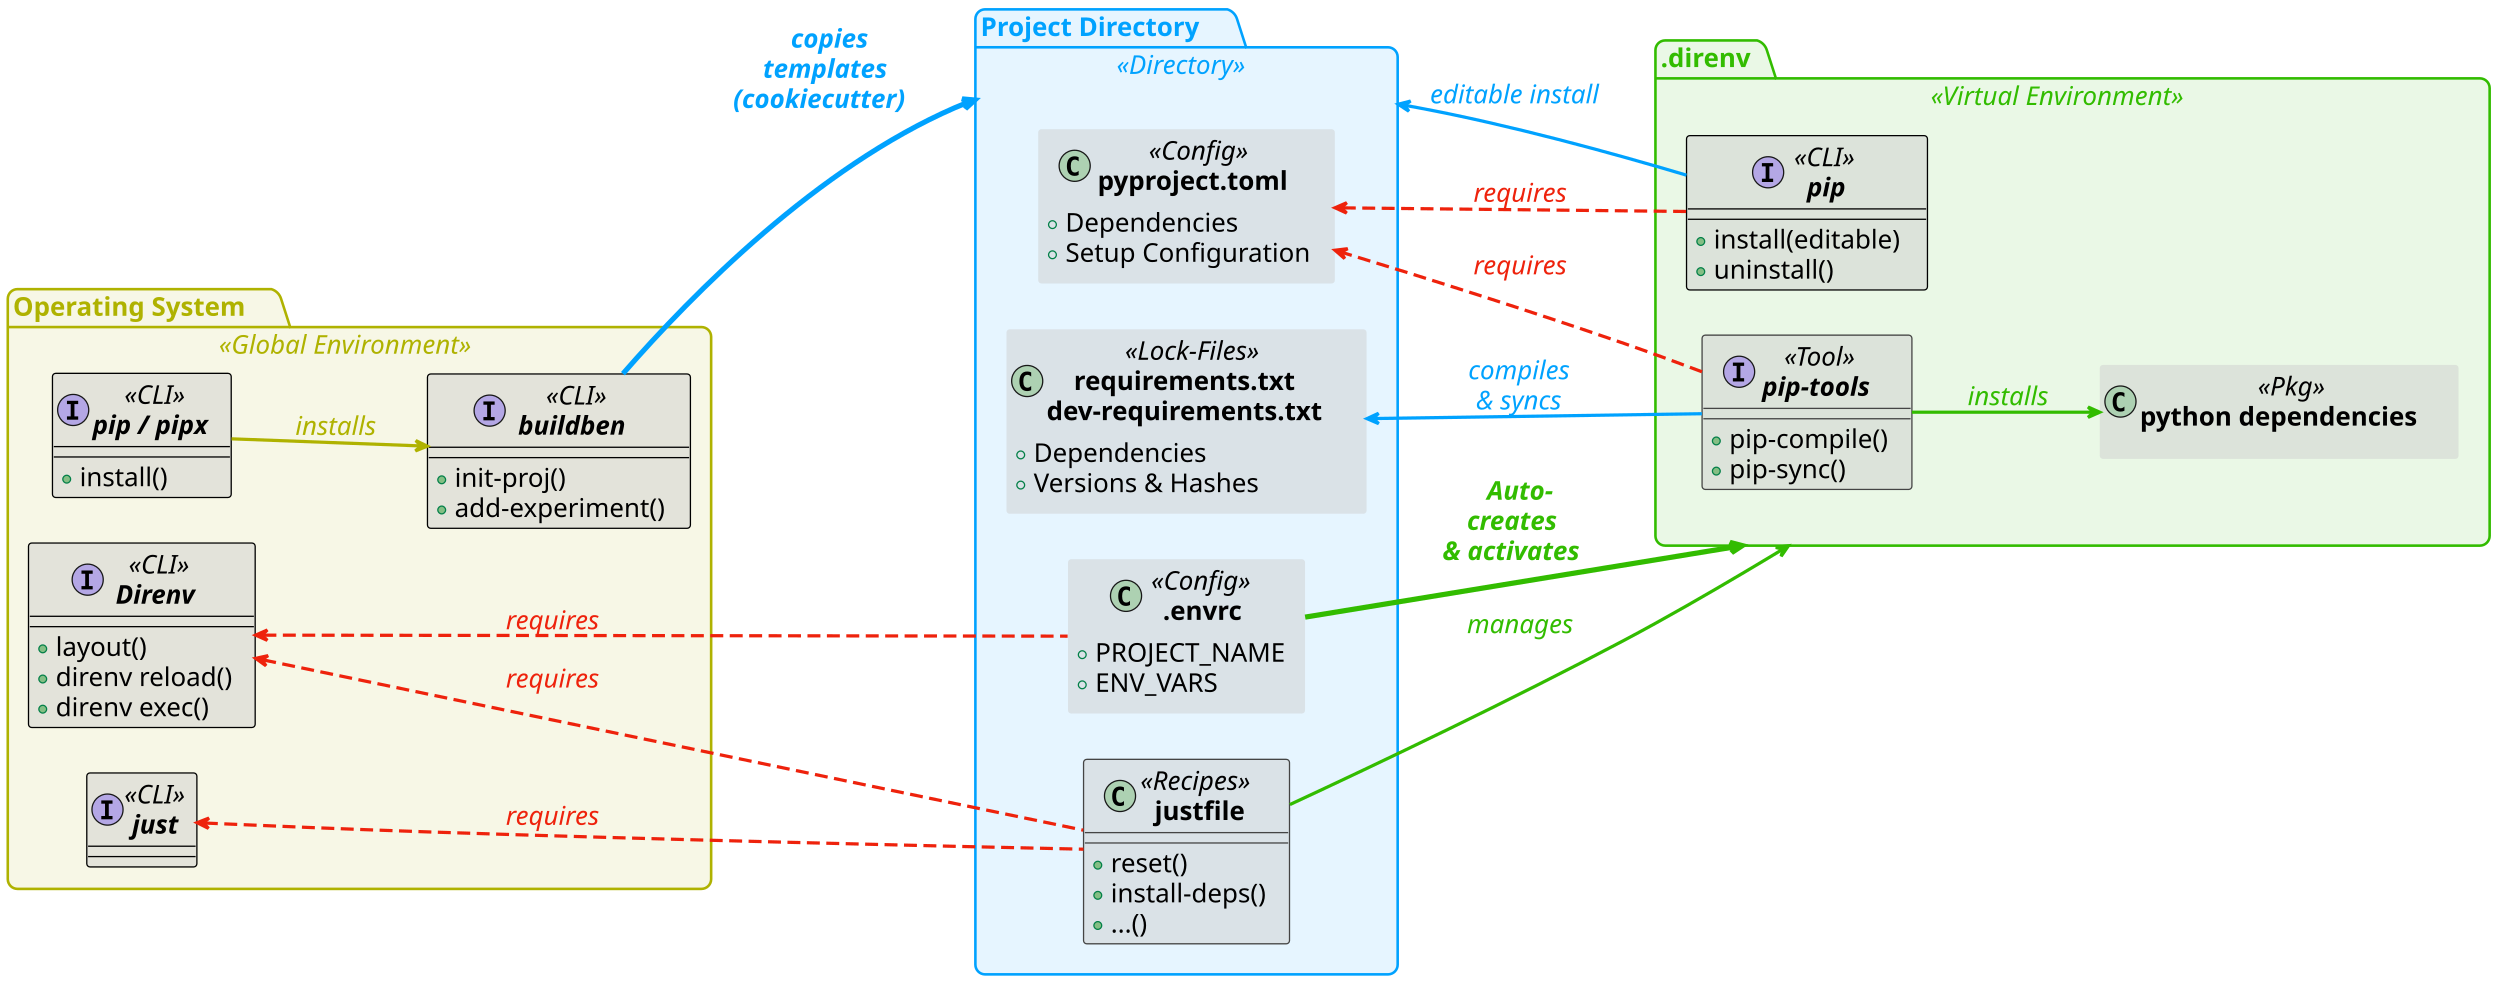
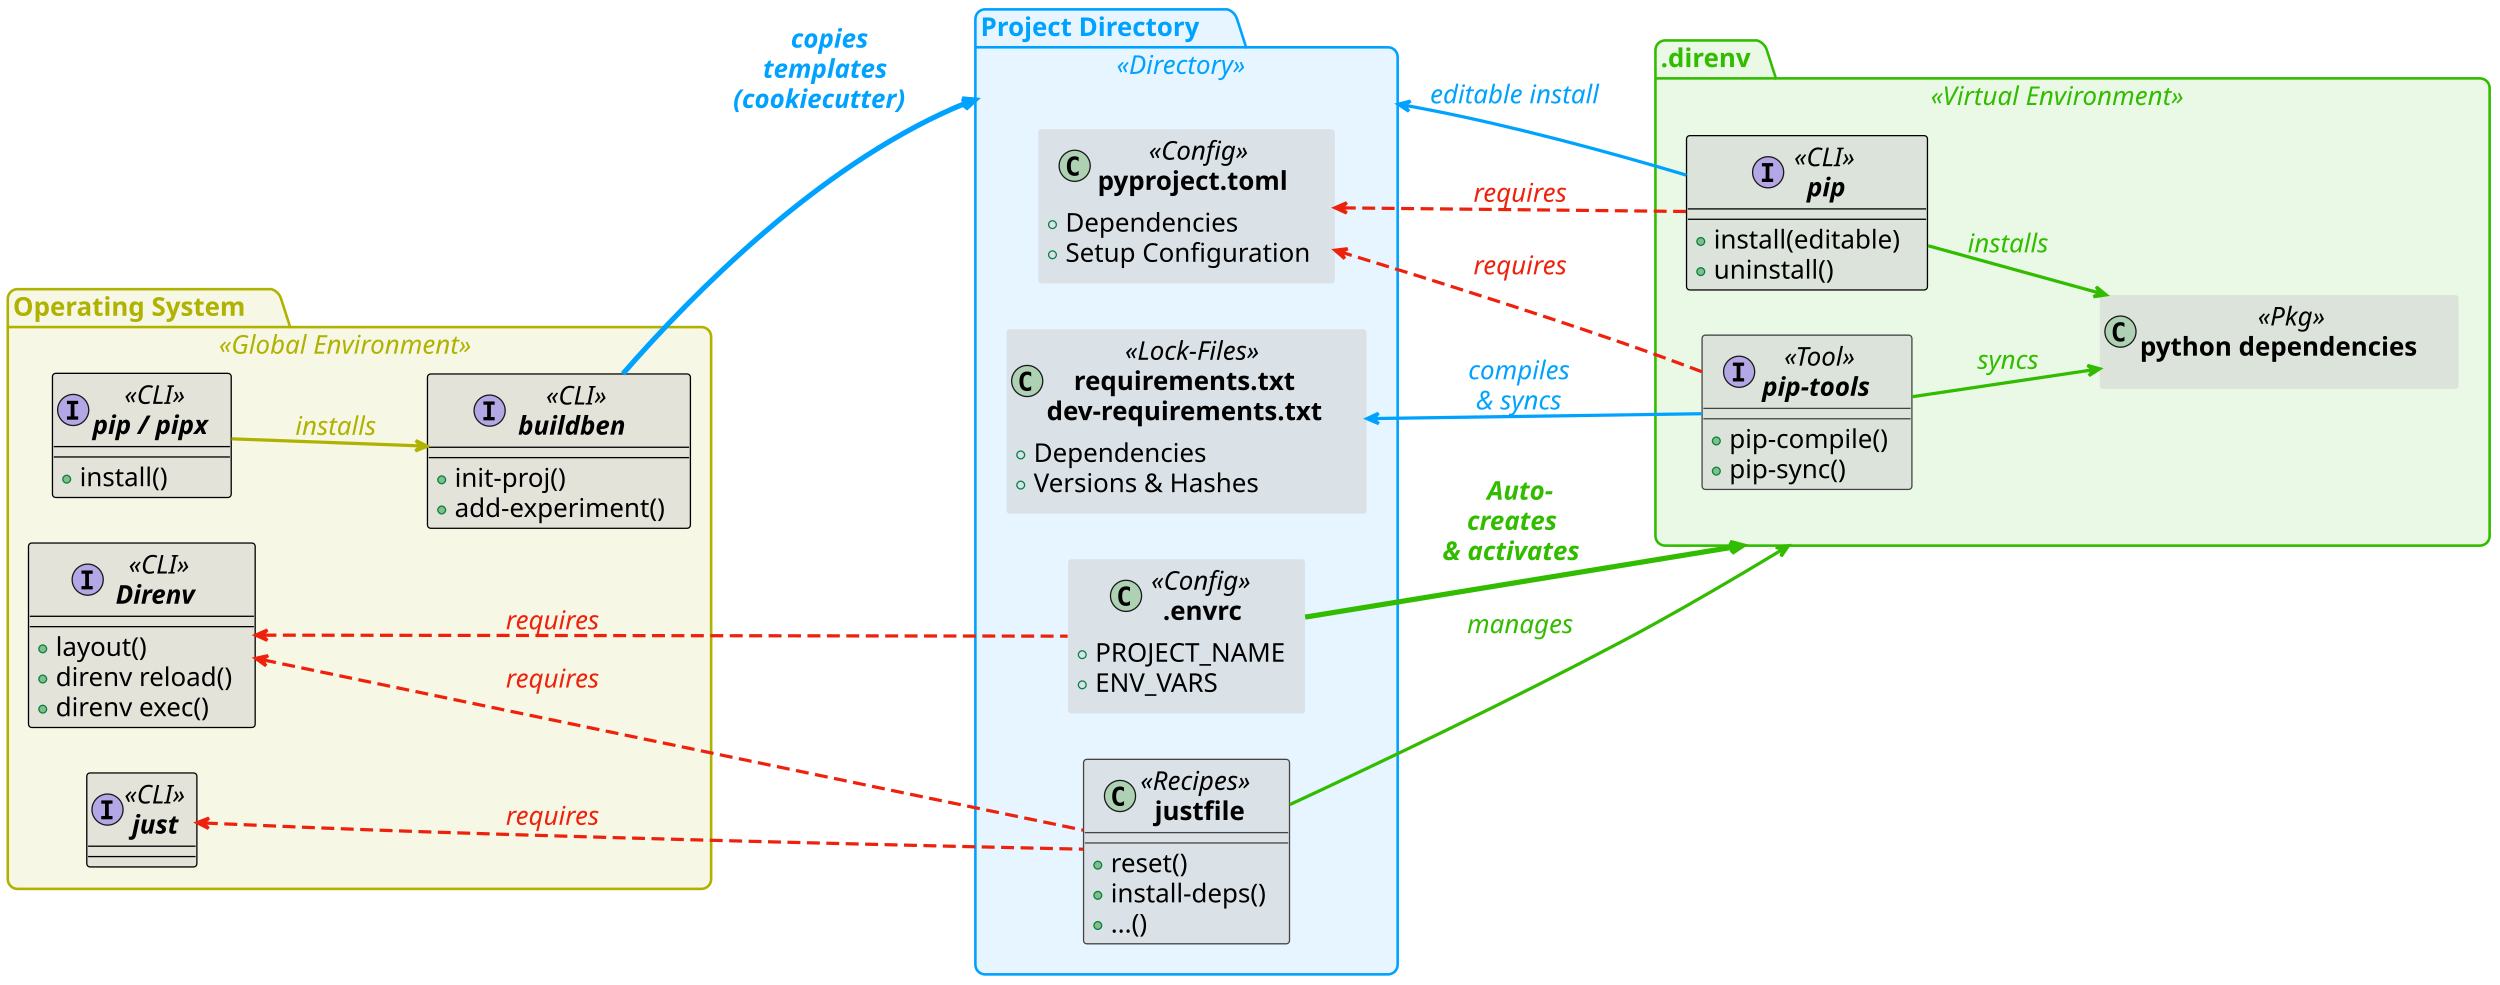
<svg xmlns="http://www.w3.org/2000/svg" contentStyleType="text/css" height="760px" preserveAspectRatio="none" style="width:1930px;height:760px;" version="1.1" viewBox="0 0 1930 760" width="1930px" zoomAndPan="magnify">
  <defs />
  <g>
    <g id="cluster_GE">
      <path d="M13.5,223.217 L209.5,223.217 A11.25,11.25 0 0 1 217,230.717 L224,252.498 L541.5,252.498 A7.5,7.5 0 0 1 549,259.998 L549,678.717 A7.5,7.5 0 0 1 541.5,686.217 L13.5,686.217 A7.5,7.5 0 0 1 6,678.717 L6,230.717 A7.5,7.5 0 0 1 13.5,223.217 " fill="#AFB200" fill-opacity="0.098" style="stroke:#AFB200;stroke-width:2.0;" />
      <line style="stroke:#AFB200;stroke-width:2.0;" x1="6" x2="224" y1="252.498" y2="252.498" />
      <text fill="#AFB200" font-family="sans-serif" font-size="20" font-weight="bold" lengthAdjust="spacing" textLength="205" x="10" y="243.781">Operating System</text>
      <text fill="#AFB200" font-family="sans-serif" font-size="20" font-style="italic" lengthAdjust="spacing" textLength="225" x="169" y="273.062">«Global Environment»</text>
    </g>
    <g id="cluster_PDIR">
      <path d="M760.5,7.217 L947.5,7.217 A11.25,11.25 0 0 1 955,14.717 L962,36.498 L1071.5,36.498 A7.5,7.5 0 0 1 1079,43.998 L1079,744.717 A7.5,7.5 0 0 1 1071.5,752.217 L760.5,752.217 A7.5,7.5 0 0 1 753,744.717 L753,14.717 A7.5,7.5 0 0 1 760.5,7.217 " fill="#00A2FF" fill-opacity="0.098" style="stroke:#00A2FF;stroke-width:2.0;" />
      <line style="stroke:#00A2FF;stroke-width:2.0;" x1="753" x2="962" y1="36.498" y2="36.498" />
      <text fill="#00A2FF" font-family="sans-serif" font-size="20" font-weight="bold" lengthAdjust="spacing" textLength="196" x="757" y="27.781">Project Directory</text>
      <text fill="#00A2FF" font-family="sans-serif" font-size="20" font-style="italic" lengthAdjust="spacing" textLength="116" x="862" y="57.062">«Directory»</text>
    </g>
    <g id="cluster_VENV">
      <path d="M1285.5,31.217 L1356.5,31.217 A11.25,11.25 0 0 1 1364,38.717 L1371,60.498 L1914.5,60.498 A7.5,7.5 0 0 1 1922,67.998 L1922,413.717 A7.5,7.5 0 0 1 1914.5,421.217 L1285.5,421.217 A7.5,7.5 0 0 1 1278,413.717 L1278,38.717 A7.5,7.5 0 0 1 1285.5,31.217 " fill="#32BC00" fill-opacity="0.098" style="stroke:#32BC00;stroke-width:2.0;" />
      <line style="stroke:#32BC00;stroke-width:2.0;" x1="1278" x2="1371" y1="60.498" y2="60.498" />
      <text fill="#32BC00" font-family="sans-serif" font-size="20" font-weight="bold" lengthAdjust="spacing" textLength="80" x="1282" y="51.781">.direnv</text>
      <text fill="#32BC00" font-family="sans-serif" font-size="20" font-style="italic" lengthAdjust="spacing" textLength="227" x="1490.5" y="81.062">«Virtual Environment»</text>
    </g>
    <g id="elem_B">
      <rect codeLine="57" fill="#CCCCCC" fill-opacity="0.467" height="119.125" id="B" rx="2.5" ry="2.5" style="stroke:#000000;stroke-width:1.0;" width="203" x="330" y="288.717" />
      <ellipse cx="378" cy="316.998" fill="#B4A7E5" rx="12" ry="12" style="stroke:#181818;stroke-width:1.0;" />
      <path d="M373.188,312.451 L373.188,309.92 L381.859,309.92 L381.859,312.451 L378.969,312.451 L378.969,321.951 L381.859,321.951 L381.859,324.498 L373.188,324.498 L373.188,321.951 L376.078,321.951 L376.078,312.451 L373.188,312.451 Z " fill="#000000" />
      <text fill="#000000" font-family="sans-serif" font-size="20" font-style="italic" lengthAdjust="spacing" textLength="55" x="421.5" y="312.281">«CLI»</text>
      <text fill="#000000" font-family="sans-serif" font-size="20" font-style="italic" font-weight="bold" lengthAdjust="spacing" textLength="98" x="400" y="335.562">buildben</text>
      <line style="stroke:#000000;stroke-width:1.0;" x1="331" x2="532" y1="345.279" y2="345.279" />
      <line style="stroke:#000000;stroke-width:1.0;" x1="331" x2="532" y1="353.279" y2="353.279" />
      <ellipse cx="341" cy="370.42" fill="#84BE84" rx="3" ry="3" style="stroke:#038048;stroke-width:1.0;" />
      <text fill="#000000" font-family="sans-serif" font-size="20" lengthAdjust="spacing" textLength="95" x="351" y="375.844">init-proj()</text>
      <ellipse cx="341" cy="393.701" fill="#84BE84" rx="3" ry="3" style="stroke:#038048;stroke-width:1.0;" />
      <text fill="#000000" font-family="sans-serif" font-size="20" lengthAdjust="spacing" textLength="176" x="351" y="399.125">add-experiment()</text>
    </g>
    <g id="elem_PIP">
      <rect codeLine="61" fill="#CCCCCC" fill-opacity="0.467" height="95.844" id="PIP" rx="2.5" ry="2.5" style="stroke:#000000;stroke-width:1.0;" width="138" x="40.5" y="288.217" />
      <ellipse cx="56.5" cy="316.498" fill="#B4A7E5" rx="12" ry="12" style="stroke:#181818;stroke-width:1.0;" />
      <path d="M51.688,311.951 L51.688,309.42 L60.359,309.42 L60.359,311.951 L57.469,311.951 L57.469,321.451 L60.359,321.451 L60.359,323.998 L51.688,323.998 L51.688,321.451 L54.578,321.451 L54.578,311.951 L51.688,311.951 Z " fill="#000000" />
      <text fill="#000000" font-family="sans-serif" font-size="20" font-style="italic" lengthAdjust="spacing" textLength="55" x="96" y="311.781">«CLI»</text>
      <text fill="#000000" font-family="sans-serif" font-size="20" font-style="italic" font-weight="bold" lengthAdjust="spacing" textLength="104" x="71.5" y="335.062">pip / pipx</text>
      <line style="stroke:#000000;stroke-width:1.0;" x1="41.5" x2="177.5" y1="344.779" y2="344.779" />
      <line style="stroke:#000000;stroke-width:1.0;" x1="41.5" x2="177.5" y1="352.779" y2="352.779" />
      <ellipse cx="51.5" cy="369.92" fill="#84BE84" rx="3" ry="3" style="stroke:#038048;stroke-width:1.0;" />
      <text fill="#000000" font-family="sans-serif" font-size="20" lengthAdjust="spacing" textLength="77" x="61.5" y="375.344">install()</text>
    </g>
    <g id="elem_J">
      <rect codeLine="65" fill="#CCCCCC" fill-opacity="0.467" height="72.562" id="J" rx="2.5" ry="2.5" style="stroke:#000000;stroke-width:1.0;" width="85" x="67" y="596.717" />
      <ellipse cx="83" cy="624.998" fill="#B4A7E5" rx="12" ry="12" style="stroke:#181818;stroke-width:1.0;" />
      <path d="M78.188,620.451 L78.188,617.92 L86.859,617.92 L86.859,620.451 L83.969,620.451 L83.969,629.951 L86.859,629.951 L86.859,632.498 L78.188,632.498 L78.188,629.951 L81.078,629.951 L81.078,620.451 L78.188,620.451 Z " fill="#000000" />
      <text fill="#000000" font-family="sans-serif" font-size="20" font-style="italic" lengthAdjust="spacing" textLength="55" x="96" y="620.281">«CLI»</text>
      <text fill="#000000" font-family="sans-serif" font-size="20" font-style="italic" font-weight="bold" lengthAdjust="spacing" textLength="43" x="102" y="643.562">just</text>
      <line style="stroke:#000000;stroke-width:1.0;" x1="68" x2="151" y1="653.279" y2="653.279" />
      <line style="stroke:#000000;stroke-width:1.0;" x1="68" x2="151" y1="661.279" y2="661.279" />
    </g>
    <g id="elem_D">
      <rect codeLine="66" fill="#CCCCCC" fill-opacity="0.467" height="142.406" id="D" rx="2.5" ry="2.5" style="stroke:#000000;stroke-width:1.0;" width="175" x="22" y="419.217" />
      <ellipse cx="67.7" cy="447.498" fill="#B4A7E5" rx="12" ry="12" style="stroke:#181818;stroke-width:1.0;" />
      <path d="M62.888,442.951 L62.888,440.42 L71.559,440.42 L71.559,442.951 L68.669,442.951 L68.669,452.451 L71.559,452.451 L71.559,454.998 L62.888,454.998 L62.888,452.451 L65.778,452.451 L65.778,442.951 L62.888,442.951 Z " fill="#000000" />
      <text fill="#000000" font-family="sans-serif" font-size="20" font-style="italic" lengthAdjust="spacing" textLength="55" x="99.3" y="442.781">«CLI»</text>
      <text fill="#000000" font-family="sans-serif" font-size="20" font-style="italic" font-weight="bold" lengthAdjust="spacing" textLength="75" x="89.3" y="466.062">Direnv</text>
      <line style="stroke:#000000;stroke-width:1.0;" x1="23" x2="196" y1="475.779" y2="475.779" />
      <line style="stroke:#000000;stroke-width:1.0;" x1="23" x2="196" y1="483.779" y2="483.779" />
      <ellipse cx="33" cy="500.92" fill="#84BE84" rx="3" ry="3" style="stroke:#038048;stroke-width:1.0;" />
      <text fill="#000000" font-family="sans-serif" font-size="20" lengthAdjust="spacing" textLength="78" x="43" y="506.344">layout()</text>
      <ellipse cx="33" cy="524.201" fill="#84BE84" rx="3" ry="3" style="stroke:#038048;stroke-width:1.0;" />
      <text fill="#000000" font-family="sans-serif" font-size="20" lengthAdjust="spacing" textLength="148" x="43" y="529.625">direnv reload()</text>
      <ellipse cx="33" cy="547.482" fill="#84BE84" rx="3" ry="3" style="stroke:#038048;stroke-width:1.0;" />
      <text fill="#000000" font-family="sans-serif" font-size="20" lengthAdjust="spacing" textLength="131" x="43" y="552.906">direnv exec()</text>
    </g>
    <g id="elem_PPRT">
      <rect codeLine="77" fill="#CCCCCC" fill-opacity="0.467" height="119.125" id="PPRT" rx="2.5" ry="2.5" style="stroke:#000000;stroke-width:0.0;" width="229" x="801.5" y="99.717" />
      <ellipse cx="829.65" cy="127.998" fill="#ADD1B2" rx="12" ry="12" style="stroke:#181818;stroke-width:1.0;" />
      <path d="M832.712,135.076 Q832.025,135.435 831.275,135.607 Q830.525,135.779 829.697,135.779 Q826.744,135.779 825.181,133.842 Q823.634,131.889 823.634,128.217 Q823.634,124.545 825.181,122.607 Q826.744,120.654 829.697,120.654 Q830.525,120.654 831.275,120.826 Q832.041,120.998 832.712,121.357 L832.712,124.561 Q831.962,123.873 831.259,123.561 Q830.572,123.248 829.822,123.248 Q828.244,123.248 827.431,124.498 Q826.634,125.748 826.634,128.217 Q826.634,130.685 827.431,131.935 Q828.244,133.185 829.822,133.185 Q830.572,133.185 831.259,132.873 Q831.962,132.56 832.712,131.873 L832.712,135.076 Z " fill="#000000" />
      <text fill="#000000" font-family="sans-serif" font-size="20" font-style="italic" lengthAdjust="spacing" textLength="89" x="886.85" y="123.281">«Config»</text>
      <text fill="#000000" font-family="sans-serif" font-size="20" font-weight="bold" lengthAdjust="spacing" textLength="168" x="847.35" y="146.562">pyproject.toml</text>
      <line style="stroke:#000000;stroke-width:0.0;" x1="802.5" x2="1029.5" y1="156.279" y2="156.279" />
      <ellipse cx="812.5" cy="173.42" fill="none" rx="3" ry="3" style="stroke:#038048;stroke-width:1.0;" />
      <text fill="#000000" font-family="sans-serif" font-size="20" lengthAdjust="spacing" textLength="142" x="822.5" y="178.844">Dependencies</text>
      <ellipse cx="812.5" cy="196.701" fill="none" rx="3" ry="3" style="stroke:#038048;stroke-width:1.0;" />
      <text fill="#000000" font-family="sans-serif" font-size="20" lengthAdjust="spacing" textLength="202" x="822.5" y="202.125">Setup Configuration</text>
      <line style="stroke:#000000;stroke-width:0.0;" x1="802.5" x2="1029.5" y1="210.842" y2="210.842" />
    </g>
    <g id="elem_JF">
      <rect codeLine="82" fill="#CCCCCC" fill-opacity="0.467" height="142.406" id="JF" rx="2.5" ry="2.5" style="stroke:#444444;stroke-width:1.0;" width="159" x="836.5" y="586.217" />
      <ellipse cx="864.65" cy="614.498" fill="#ADD1B2" rx="12" ry="12" style="stroke:#181818;stroke-width:1.0;" />
      <path d="M867.712,621.576 Q867.025,621.936 866.275,622.107 Q865.525,622.279 864.697,622.279 Q861.744,622.279 860.181,620.342 Q858.634,618.389 858.634,614.717 Q858.634,611.045 860.181,609.107 Q861.744,607.154 864.697,607.154 Q865.525,607.154 866.275,607.326 Q867.041,607.498 867.712,607.857 L867.712,611.061 Q866.962,610.373 866.259,610.061 Q865.572,609.748 864.822,609.748 Q863.244,609.748 862.431,610.998 Q861.634,612.248 861.634,614.717 Q861.634,617.186 862.431,618.436 Q863.244,619.686 864.822,619.686 Q865.572,619.686 866.259,619.373 Q866.962,619.061 867.712,618.373 L867.712,621.576 Z " fill="#000000" />
      <text fill="#000000" font-family="sans-serif" font-size="20" font-style="italic" lengthAdjust="spacing" textLength="102" x="880.35" y="609.781">«Recipes»</text>
      <text fill="#000000" font-family="sans-serif" font-size="20" font-weight="bold" lengthAdjust="spacing" textLength="80" x="891.35" y="633.062">justfile</text>
      <line style="stroke:#444444;stroke-width:1.0;" x1="837.5" x2="994.5" y1="642.779" y2="642.779" />
      <line style="stroke:#444444;stroke-width:1.0;" x1="837.5" x2="994.5" y1="650.779" y2="650.779" />
      <ellipse cx="847.5" cy="667.92" fill="#84BE84" rx="3" ry="3" style="stroke:#038048;stroke-width:1.0;" />
      <text fill="#000000" font-family="sans-serif" font-size="20" lengthAdjust="spacing" textLength="66" x="857.5" y="673.344">reset()</text>
      <ellipse cx="847.5" cy="691.201" fill="#84BE84" rx="3" ry="3" style="stroke:#038048;stroke-width:1.0;" />
      <text fill="#000000" font-family="sans-serif" font-size="20" lengthAdjust="spacing" textLength="132" x="857.5" y="696.625">install-deps()</text>
      <ellipse cx="847.5" cy="714.482" fill="#84BE84" rx="3" ry="3" style="stroke:#038048;stroke-width:1.0;" />
      <text fill="#000000" font-family="sans-serif" font-size="20" lengthAdjust="spacing" textLength="34" x="857.5" y="719.906">...()</text>
    </g>
    <g id="elem_ERC">
      <rect codeLine="88" fill="#CCCCCC" fill-opacity="0.467" height="119.125" id="ERC" rx="2.5" ry="2.5" style="stroke:#000000;stroke-width:0.0;" width="183" x="824.5" y="431.717" />
      <ellipse cx="869.3" cy="459.998" fill="#ADD1B2" rx="12" ry="12" style="stroke:#181818;stroke-width:1.0;" />
      <path d="M872.362,467.076 Q871.675,467.435 870.925,467.607 Q870.175,467.779 869.347,467.779 Q866.394,467.779 864.831,465.842 Q863.284,463.889 863.284,460.217 Q863.284,456.545 864.831,454.607 Q866.394,452.654 869.347,452.654 Q870.175,452.654 870.925,452.826 Q871.691,452.998 872.362,453.357 L872.362,456.56 Q871.612,455.873 870.909,455.56 Q870.222,455.248 869.472,455.248 Q867.894,455.248 867.081,456.498 Q866.284,457.748 866.284,460.217 Q866.284,462.685 867.081,463.935 Q867.894,465.185 869.472,465.185 Q870.222,465.185 870.909,464.873 Q871.612,464.56 872.362,463.873 L872.362,467.076 Z " fill="#000000" />
      <text fill="#000000" font-family="sans-serif" font-size="20" font-style="italic" lengthAdjust="spacing" textLength="89" x="888.7" y="455.281">«Config»</text>
      <text fill="#000000" font-family="sans-serif" font-size="20" font-weight="bold" lengthAdjust="spacing" textLength="71" x="897.7" y="478.562">.envrc</text>
      <line style="stroke:#000000;stroke-width:0.0;" x1="825.5" x2="1006.5" y1="488.279" y2="488.279" />
      <ellipse cx="835.5" cy="505.42" fill="none" rx="3" ry="3" style="stroke:#038048;stroke-width:1.0;" />
      <text fill="#000000" font-family="sans-serif" font-size="20" lengthAdjust="spacing" textLength="156" x="845.5" y="510.844">PROJECT_NAME</text>
      <ellipse cx="835.5" cy="528.701" fill="none" rx="3" ry="3" style="stroke:#038048;stroke-width:1.0;" />
      <text fill="#000000" font-family="sans-serif" font-size="20" lengthAdjust="spacing" textLength="107" x="845.5" y="534.125">ENV_VARS</text>
      <line style="stroke:#000000;stroke-width:0.0;" x1="825.5" x2="1006.5" y1="542.842" y2="542.842" />
    </g>
    <g id="elem_RE">
      <rect codeLine="93" fill="#CCCCCC" fill-opacity="0.467" height="142.406" id="RE" rx="2.5" ry="2.5" style="stroke:#000000;stroke-width:0.0;" width="278" x="777" y="254.217" />
      <ellipse cx="793" cy="294.139" fill="#ADD1B2" rx="12" ry="12" style="stroke:#181818;stroke-width:1.0;" />
      <path d="M796.062,301.217 Q795.375,301.576 794.625,301.748 Q793.875,301.92 793.047,301.92 Q790.094,301.92 788.531,299.982 Q786.984,298.029 786.984,294.357 Q786.984,290.685 788.531,288.748 Q790.094,286.795 793.047,286.795 Q793.875,286.795 794.625,286.967 Q795.391,287.139 796.062,287.498 L796.062,290.701 Q795.312,290.014 794.609,289.701 Q793.922,289.389 793.172,289.389 Q791.594,289.389 790.781,290.639 Q789.984,291.889 789.984,294.357 Q789.984,296.826 790.781,298.076 Q791.594,299.326 793.172,299.326 Q793.922,299.326 794.609,299.014 Q795.312,298.701 796.062,298.014 L796.062,301.217 Z " fill="#000000" />
      <text fill="#000000" font-family="sans-serif" font-size="20" font-style="italic" lengthAdjust="spacing" textLength="123" x="868.5" y="277.781">«Lock-Files»</text>
      <text fill="#000000" font-family="sans-serif" font-size="20" font-weight="bold" lengthAdjust="spacing" textLength="195" x="829" y="301.062">requirements.txt</text>
      <text fill="#000000" font-family="sans-serif" font-size="20" font-weight="bold" lengthAdjust="spacing" textLength="244" x="808" y="324.344">dev-requirements.txt</text>
      <line style="stroke:#000000;stroke-width:0.0;" x1="778" x2="1054" y1="334.06" y2="334.06" />
      <ellipse cx="788" cy="351.201" fill="none" rx="3" ry="3" style="stroke:#038048;stroke-width:1.0;" />
      <text fill="#000000" font-family="sans-serif" font-size="20" lengthAdjust="spacing" textLength="142" x="798" y="356.625">Dependencies</text>
      <ellipse cx="788" cy="374.482" fill="none" rx="3" ry="3" style="stroke:#038048;stroke-width:1.0;" />
      <text fill="#000000" font-family="sans-serif" font-size="20" lengthAdjust="spacing" textLength="184" x="798" y="379.906">Versions &amp; Hashes</text>
      <line style="stroke:#000000;stroke-width:0.0;" x1="778" x2="1054" y1="388.623" y2="388.623" />
    </g>
    <g id="elem_PT">
      <rect codeLine="101" fill="#CCCCCC" fill-opacity="0.467" height="119.125" id="PT" rx="2.5" ry="2.5" style="stroke:#444444;stroke-width:1.0;" width="162" x="1314" y="258.717" />
      <ellipse cx="1342.6" cy="286.998" fill="#B4A7E5" rx="12" ry="12" style="stroke:#181818;stroke-width:1.0;" />
      <path d="M1337.787,282.451 L1337.787,279.92 L1346.459,279.92 L1346.459,282.451 L1343.569,282.451 L1343.569,291.951 L1346.459,291.951 L1346.459,294.498 L1337.787,294.498 L1337.787,291.951 L1340.678,291.951 L1340.678,282.451 L1337.787,282.451 Z " fill="#000000" />
      <text fill="#000000" font-family="sans-serif" font-size="20" font-style="italic" lengthAdjust="spacing" textLength="66" x="1377.4" y="282.281">«Tool»</text>
      <text fill="#000000" font-family="sans-serif" font-size="20" font-style="italic" font-weight="bold" lengthAdjust="spacing" textLength="100" x="1360.4" y="305.562">pip-tools</text>
      <line style="stroke:#444444;stroke-width:1.0;" x1="1315" x2="1475" y1="315.279" y2="315.279" />
      <line style="stroke:#444444;stroke-width:1.0;" x1="1315" x2="1475" y1="323.279" y2="323.279" />
      <ellipse cx="1325" cy="340.42" fill="#84BE84" rx="3" ry="3" style="stroke:#038048;stroke-width:1.0;" />
      <text fill="#000000" font-family="sans-serif" font-size="20" lengthAdjust="spacing" textLength="135" x="1335" y="345.844">pip-compile()</text>
      <ellipse cx="1325" cy="363.701" fill="#84BE84" rx="3" ry="3" style="stroke:#038048;stroke-width:1.0;" />
      <text fill="#000000" font-family="sans-serif" font-size="20" lengthAdjust="spacing" textLength="100" x="1335" y="369.125">pip-sync()</text>
    </g>
    <g id="elem_PD">
-       <rect codeLine="105" fill="#CCCCCC" fill-opacity="0.467" height="72.562" id="PD" rx="2.5" ry="2.5" style="stroke:#000000;stroke-width:0.0;" width="277" x="1621" y="281.717" />
-       <ellipse cx="1637" cy="309.998" fill="#ADD1B2" rx="12" ry="12" style="stroke:#181818;stroke-width:1.0;" />
-       <path d="M1640.062,317.076 Q1639.375,317.435 1638.625,317.607 Q1637.875,317.779 1637.047,317.779 Q1634.094,317.779 1632.531,315.842 Q1630.984,313.889 1630.984,310.217 Q1630.984,306.545 1632.531,304.607 Q1634.094,302.654 1637.047,302.654 Q1637.875,302.654 1638.625,302.826 Q1639.391,302.998 1640.062,303.357 L1640.062,306.56 Q1639.312,305.873 1638.609,305.56 Q1637.922,305.248 1637.172,305.248 Q1635.594,305.248 1634.781,306.498 Q1633.984,307.748 1633.984,310.217 Q1633.984,312.685 1634.781,313.935 Q1635.594,315.185 1637.172,315.185 Q1637.922,315.185 1638.609,314.873 Q1639.312,314.56 1640.062,313.873 L1640.062,317.076 Z " fill="#000000" />
-       <text fill="#000000" font-family="sans-serif" font-size="20" font-style="italic" lengthAdjust="spacing" textLength="61" x="1743" y="305.281">«Pkg»</text>
-       <text fill="#000000" font-family="sans-serif" font-size="20" font-weight="bold" lengthAdjust="spacing" textLength="243" x="1652" y="328.562">python dependencies</text>
-       <line style="stroke:#000000;stroke-width:0.0;" x1="1622" x2="1897" y1="338.279" y2="338.279" />
-       <line style="stroke:#000000;stroke-width:0.0;" x1="1622" x2="1897" y1="346.279" y2="346.279" />
+       <rect codeLine="105" fill="#CCCCCC" fill-opacity="0.467" height="72.562" id="PD" rx="2.5" ry="2.5" style="stroke:#000000;stroke-width:0.0;" width="277" x="1621" y="227.717" />
+       <ellipse cx="1637" cy="255.998" fill="#ADD1B2" rx="12" ry="12" style="stroke:#181818;stroke-width:1.0;" />
+       <path d="M1640.062,263.076 Q1639.375,263.435 1638.625,263.607 Q1637.875,263.779 1637.047,263.779 Q1634.094,263.779 1632.531,261.842 Q1630.984,259.889 1630.984,256.217 Q1630.984,252.545 1632.531,250.607 Q1634.094,248.654 1637.047,248.654 Q1637.875,248.654 1638.625,248.826 Q1639.391,248.998 1640.062,249.357 L1640.062,252.56 Q1639.312,251.873 1638.609,251.56 Q1637.922,251.248 1637.172,251.248 Q1635.594,251.248 1634.781,252.498 Q1633.984,253.748 1633.984,256.217 Q1633.984,258.685 1634.781,259.935 Q1635.594,261.185 1637.172,261.185 Q1637.922,261.185 1638.609,260.873 Q1639.312,260.56 1640.062,259.873 L1640.062,263.076 Z " fill="#000000" />
+       <text fill="#000000" font-family="sans-serif" font-size="20" font-style="italic" lengthAdjust="spacing" textLength="61" x="1743" y="251.281">«Pkg»</text>
+       <text fill="#000000" font-family="sans-serif" font-size="20" font-weight="bold" lengthAdjust="spacing" textLength="243" x="1652" y="274.562">python dependencies</text>
+       <line style="stroke:#000000;stroke-width:0.0;" x1="1622" x2="1897" y1="284.279" y2="284.279" />
+       <line style="stroke:#000000;stroke-width:0.0;" x1="1622" x2="1897" y1="292.279" y2="292.279" />
    </g>
    <g id="elem_PIPvenv">
      <rect codeLine="108" fill="#CCCCCC" fill-opacity="0.467" height="119.125" id="PIPvenv" rx="2.5" ry="2.5" style="stroke:#000000;stroke-width:1.0;" width="186" x="1302" y="104.717" />
      <ellipse cx="1365" cy="132.998" fill="#B4A7E5" rx="12" ry="12" style="stroke:#181818;stroke-width:1.0;" />
      <path d="M1360.188,128.451 L1360.188,125.92 L1368.859,125.92 L1368.859,128.451 L1365.969,128.451 L1365.969,137.951 L1368.859,137.951 L1368.859,140.498 L1360.188,140.498 L1360.188,137.951 L1363.078,137.951 L1363.078,128.451 L1360.188,128.451 Z " fill="#000000" />
      <text fill="#000000" font-family="sans-serif" font-size="20" font-style="italic" lengthAdjust="spacing" textLength="55" x="1385" y="128.281">«CLI»</text>
      <text fill="#000000" font-family="sans-serif" font-size="20" font-style="italic" font-weight="bold" lengthAdjust="spacing" textLength="35" x="1395" y="151.562">pip</text>
      <line style="stroke:#000000;stroke-width:1.0;" x1="1303" x2="1487" y1="161.279" y2="161.279" />
      <line style="stroke:#000000;stroke-width:1.0;" x1="1303" x2="1487" y1="169.279" y2="169.279" />
      <ellipse cx="1313" cy="186.42" fill="#84BE84" rx="3" ry="3" style="stroke:#038048;stroke-width:1.0;" />
      <text fill="#000000" font-family="sans-serif" font-size="20" lengthAdjust="spacing" textLength="159" x="1323" y="191.844">install(editable)</text>
      <ellipse cx="1313" cy="209.701" fill="#84BE84" rx="3" ry="3" style="stroke:#038048;stroke-width:1.0;" />
      <text fill="#000000" font-family="sans-serif" font-size="20" lengthAdjust="spacing" textLength="103" x="1323" y="215.125">uninstall()</text>
    </g>
    <g id="link_PIP_B">
      <path codeLine="129" d="M178.76,338.777 C222.72,340.427 274.644,342.371 323.834,344.221 " fill="none" id="PIP-to-B" style="stroke:#AFB200;stroke-width:2.5;" />
      <polygon fill="#AFB200" points="329.83,344.447,320.987,340.111,324.834,344.259,320.686,348.106,329.83,344.447" style="stroke:#AFB200;stroke-width:2.5;" />
      <text fill="#AFB200" font-family="sans-serif" font-size="20" font-style="italic" lengthAdjust="spacing" textLength="71" x="228" y="335.781">installs</text>
    </g>
    <g id="link_B_PDIR">
      <path codeLine="141" d="M480.89,288.517 C535.73,225.577 631.33,129.297 737,83.217 C741.487,81.26 746.095,79.472 750.794,77.839 C751.381,77.635 746.285,79.353 746.875,79.154 " fill="none" id="B-to-PDIR" style="stroke:#00A2FF;stroke-width:4.0;" />
      <polygon fill="#00A2FF" points="752.56,77.234,742.753,76.324,747.822,78.834,745.312,83.904,752.56,77.234" style="stroke:#00A2FF;stroke-width:4.0;" />
      <text fill="#00A2FF" font-family="sans-serif" font-size="20" font-style="italic" font-weight="bold" lengthAdjust="spacing" textLength="73" x="610.5" y="36.781">copies</text>
      <text fill="#00A2FF" font-family="sans-serif" font-size="20" font-style="italic" font-weight="bold" lengthAdjust="spacing" textLength="116" x="589" y="60.062">templates</text>
      <text fill="#00A2FF" font-family="sans-serif" font-size="20" font-style="italic" font-weight="bold" lengthAdjust="spacing" textLength="162" x="566" y="83.344">(cookiecutter)</text>
    </g>
    <g id="link_PT_RE">
      <path codeLine="142" d="M1313.82,319.397 C1243.33,320.427 1145.199,321.869 1061.289,323.099 " fill="none" id="PT-to-RE" style="stroke:#00A2FF;stroke-width:2.5;" />
      <polygon fill="#00A2FF" points="1055.29,323.187,1064.348,327.055,1060.29,323.113,1064.23,319.055,1055.29,323.187" style="stroke:#00A2FF;stroke-width:2.5;" />
      <text fill="#00A2FF" font-family="sans-serif" font-size="20" font-style="italic" lengthAdjust="spacing" textLength="90" x="1133.5" y="292.781">compiles</text>
      <text fill="#00A2FF" font-family="sans-serif" font-size="20" font-style="italic" lengthAdjust="spacing" textLength="78" x="1139.5" y="316.062">&amp; syncs</text>
    </g>
    <g id="link_PDIR_PIPvenv">
      <path codeLine="143" d="M1085.342,81.452 C1090.288,82.278 1090.189,82.314 1095,83.217 C1165.3,96.407 1243.26,117.757 1301.94,135.227 " fill="none" id="PDIR-backto-PIPvenv" style="stroke:#00A2FF;stroke-width:2.5;" />
      <polygon fill="#00A2FF" points="1079.423,80.471,1087.648,85.889,1084.356,81.289,1088.956,77.996,1079.423,80.471" style="stroke:#00A2FF;stroke-width:2.5;" />
      <text fill="#00A2FF" font-family="sans-serif" font-size="20" font-style="italic" lengthAdjust="spacing" textLength="149" x="1104" y="79.781">editable install</text>
    </g>
+     <g id="link_PIPvenv_PD">
+       <path codeLine="155" d="M1488.41,189.707 C1530.16,201.227 1574.466,213.452 1620.116,226.042 " fill="none" id="PIPvenv-to-PD" style="stroke:#32BC00;stroke-width:2.5;" />
+       <polygon fill="#32BC00" points="1625.9,227.637,1618.287,221.388,1621.08,226.308,1616.16,229.1,1625.9,227.637" style="stroke:#32BC00;stroke-width:2.5;" />
+       <text fill="#32BC00" font-family="sans-serif" font-size="20" font-style="italic" lengthAdjust="spacing" textLength="71" x="1519" y="194.781">installs</text>
+     </g>
    <g id="link_PT_PD">
-       <path codeLine="155" d="M1476,318.217 C1518.54,318.217 1566.02,318.217 1614.98,318.217 " fill="none" id="PT-to-PD" style="stroke:#32BC00;stroke-width:2.5;" />
-       <polygon fill="#32BC00" points="1620.98,318.217,1611.98,314.217,1615.98,318.217,1611.98,322.217,1620.98,318.217" style="stroke:#32BC00;stroke-width:2.5;" />
-       <text fill="#32BC00" font-family="sans-serif" font-size="20" font-style="italic" lengthAdjust="spacing" textLength="71" x="1519" y="312.781">installs</text>
+       <path codeLine="156" d="M1476,306.297 C1518.54,299.967 1566.085,292.88 1615.045,285.59 " fill="none" id="PT-to-PD" style="stroke:#32BC00;stroke-width:2.5;" />
+       <polygon fill="#32BC00" points="1620.98,284.707,1611.489,282.076,1616.034,285.443,1612.667,289.989,1620.98,284.707" style="stroke:#32BC00;stroke-width:2.5;" />
+       <text fill="#32BC00" font-family="sans-serif" font-size="20" font-style="italic" lengthAdjust="spacing" textLength="56" x="1526.5" y="284.781">syncs</text>
    </g>
    <g id="link_ERC_VENV">
-       <path codeLine="156" d="M1007.56,476.407 C1076.19,465.187 1171.832,449.547 1250.795,436.634 C1270.536,433.406 1289.234,430.349 1306.207,427.573 C1314.693,426.185 1322.748,424.868 1330.287,423.635 C1334.056,423.019 1337.696,422.424 1341.197,421.851 C1342.072,421.708 1342.938,421.567 1343.795,421.426 C1344.224,421.356 1338.729,422.255 1339.153,422.185 " fill="none" id="ERC-to-VENV" style="stroke:#32BC00;stroke-width:4.0;" />
+       <path codeLine="157" d="M1007.56,476.407 C1076.19,465.187 1171.832,449.547 1250.795,436.634 C1270.536,433.406 1289.234,430.349 1306.207,427.573 C1314.693,426.185 1322.748,424.868 1330.287,423.635 C1334.056,423.019 1337.696,422.424 1341.197,421.851 C1342.072,421.708 1342.938,421.567 1343.795,421.426 C1344.224,421.356 1338.729,422.255 1339.153,422.185 " fill="none" id="ERC-to-VENV" style="stroke:#32BC00;stroke-width:4.0;" />
      <polygon fill="#32BC00" points="1345.075,421.217,1335.547,418.722,1340.14,422.024,1336.838,426.617,1345.075,421.217" style="stroke:#32BC00;stroke-width:4.0;" />
      <text fill="#32BC00" font-family="sans-serif" font-size="20" font-style="italic" font-weight="bold" lengthAdjust="spacing" textLength="61" x="1148" y="385.781">Auto-</text>
      <text fill="#32BC00" font-family="sans-serif" font-size="20" font-style="italic" font-weight="bold" lengthAdjust="spacing" textLength="86" x="1132.5" y="409.062">creates</text>
      <text fill="#32BC00" font-family="sans-serif" font-size="20" font-style="italic" lengthAdjust="spacing" textLength="6" x="1218.5" y="409.062"> </text>
      <text fill="#32BC00" font-family="sans-serif" font-size="20" font-style="italic" font-weight="bold" lengthAdjust="spacing" textLength="130" x="1113.5" y="432.344">&amp; activates</text>
    </g>
    <g id="link_JF_VENV">
-       <path codeLine="157" d="M995.79,621.127 C1064.62,589.117 1166.87,540.417 1254,494.217 C1285.26,477.642 1319.662,457.762 1346.541,441.844 C1359.981,433.885 1371.539,426.917 1379.883,421.848 C1380.144,421.69 1375.275,424.65 1375.529,424.495 " fill="none" id="JF-to-VENV" style="stroke:#32BC00;stroke-width:2.5;" />
+       <path codeLine="158" d="M995.79,621.127 C1064.62,589.117 1166.87,540.417 1254,494.217 C1285.26,477.642 1319.662,457.762 1346.541,441.844 C1359.981,433.885 1371.539,426.917 1379.883,421.848 C1380.144,421.69 1375.275,424.65 1375.529,424.495 " fill="none" id="JF-to-VENV" style="stroke:#32BC00;stroke-width:2.5;" />
      <polygon fill="#32BC00" points="1380.656,421.379,1370.888,422.636,1376.384,423.976,1375.043,429.472,1380.656,421.379" style="stroke:#32BC00;stroke-width:2.5;" />
      <text fill="#32BC00" font-family="sans-serif" font-size="20" font-style="italic" lengthAdjust="spacing" textLength="92" x="1132.5" y="488.781">manages</text>
    </g>
    <g id="link_D_ERC">
-       <path codeLine="171" d="M203.36,490.334 C356.74,490.524 668.07,490.907 824.2,491.107 " fill="none" id="D-backto-ERC" style="stroke:#EE220C;stroke-width:2.5;stroke-dasharray:10.0,5.0;" />
+       <path codeLine="172" d="M203.36,490.334 C356.74,490.524 668.07,490.907 824.2,491.107 " fill="none" id="D-backto-ERC" style="stroke:#EE220C;stroke-width:2.5;stroke-dasharray:10.0,5.0;" />
      <polygon fill="#EE220C" points="197.36,490.327,206.355,494.338,202.36,490.333,206.365,486.338,197.36,490.327" style="stroke:#EE220C;stroke-width:2.5;" />
      <text fill="#EE220C" font-family="sans-serif" font-size="20" font-style="italic" lengthAdjust="spacing" textLength="82" x="390.5" y="485.781">requires</text>
    </g>
    <g id="link_J_JF">
-       <path codeLine="172" d="M158.154,635.384 C202.304,637.354 268.06,640.157 330,642.217 C511.25,648.257 724.15,653.167 836.45,655.587 " fill="none" id="J-backto-JF" style="stroke:#EE220C;stroke-width:2.5;stroke-dasharray:10.0,5.0;" />
+       <path codeLine="173" d="M158.154,635.384 C202.304,637.354 268.06,640.157 330,642.217 C511.25,648.257 724.15,653.167 836.45,655.587 " fill="none" id="J-backto-JF" style="stroke:#EE220C;stroke-width:2.5;stroke-dasharray:10.0,5.0;" />
      <polygon fill="#EE220C" points="152.16,635.117,160.973,639.514,157.155,635.34,161.329,631.522,152.16,635.117" style="stroke:#EE220C;stroke-width:2.5;" />
      <text fill="#EE220C" font-family="sans-serif" font-size="20" font-style="italic" lengthAdjust="spacing" textLength="82" x="390.5" y="636.781">requires</text>
    </g>
    <g id="link_D_JF">
-       <path codeLine="173" d="M203.235,509.466 C360.675,542.146 684.99,609.467 836.26,640.877 " fill="none" id="D-backto-JF" style="stroke:#EE220C;stroke-width:2.5;stroke-dasharray:10.0,5.0;" />
+       <path codeLine="174" d="M203.235,509.466 C360.675,542.146 684.99,609.467 836.26,640.877 " fill="none" id="D-backto-JF" style="stroke:#EE220C;stroke-width:2.5;stroke-dasharray:10.0,5.0;" />
      <polygon fill="#EE220C" points="197.36,508.247,205.359,513.992,202.256,509.263,206.985,506.159,197.36,508.247" style="stroke:#EE220C;stroke-width:2.5;" />
      <text fill="#EE220C" font-family="sans-serif" font-size="20" font-style="italic" lengthAdjust="spacing" textLength="82" x="390.5" y="530.781">requires</text>
    </g>
    <g id="link_PT_PPRT">
-       <path codeLine="176" d="M1313.96,287.017 C1294.42,279.647 1273.52,271.977 1254,265.217 C1180.1,239.627 1101.958,214.991 1036.368,194.941 " fill="none" id="PT-to-PPRT" style="stroke:#EE220C;stroke-width:2.5;stroke-dasharray:10.0,5.0;" />
+       <path codeLine="177" d="M1313.96,287.017 C1294.42,279.647 1273.52,271.977 1254,265.217 C1180.1,239.627 1101.958,214.991 1036.368,194.941 " fill="none" id="PT-to-PPRT" style="stroke:#EE220C;stroke-width:2.5;stroke-dasharray:10.0,5.0;" />
      <polygon fill="#EE220C" points="1030.63,193.187,1038.068,199.643,1035.412,194.649,1040.406,191.993,1030.63,193.187" style="stroke:#EE220C;stroke-width:2.5;" />
      <text fill="#EE220C" font-family="sans-serif" font-size="20" font-style="italic" lengthAdjust="spacing" textLength="82" x="1137.5" y="211.781">requires</text>
    </g>
    <g id="link_PPRT_PIPvenv">
-       <path codeLine="178" d="M1036.65,160.47 C1119.59,161.34 1224.59,162.437 1301.99,163.257 " fill="none" id="PPRT-backto-PIPvenv" style="stroke:#EE220C;stroke-width:2.5;stroke-dasharray:10.0,5.0;" />
+       <path codeLine="179" d="M1036.65,160.47 C1119.59,161.34 1224.59,162.437 1301.99,163.257 " fill="none" id="PPRT-backto-PIPvenv" style="stroke:#EE220C;stroke-width:2.5;stroke-dasharray:10.0,5.0;" />
      <polygon fill="#EE220C" points="1030.65,160.407,1039.608,164.501,1035.65,160.459,1039.691,156.501,1030.65,160.407" style="stroke:#EE220C;stroke-width:2.5;" />
      <text fill="#EE220C" font-family="sans-serif" font-size="20" font-style="italic" lengthAdjust="spacing" textLength="82" x="1137.5" y="155.781">requires</text>
    </g>
  </g>
</svg>
